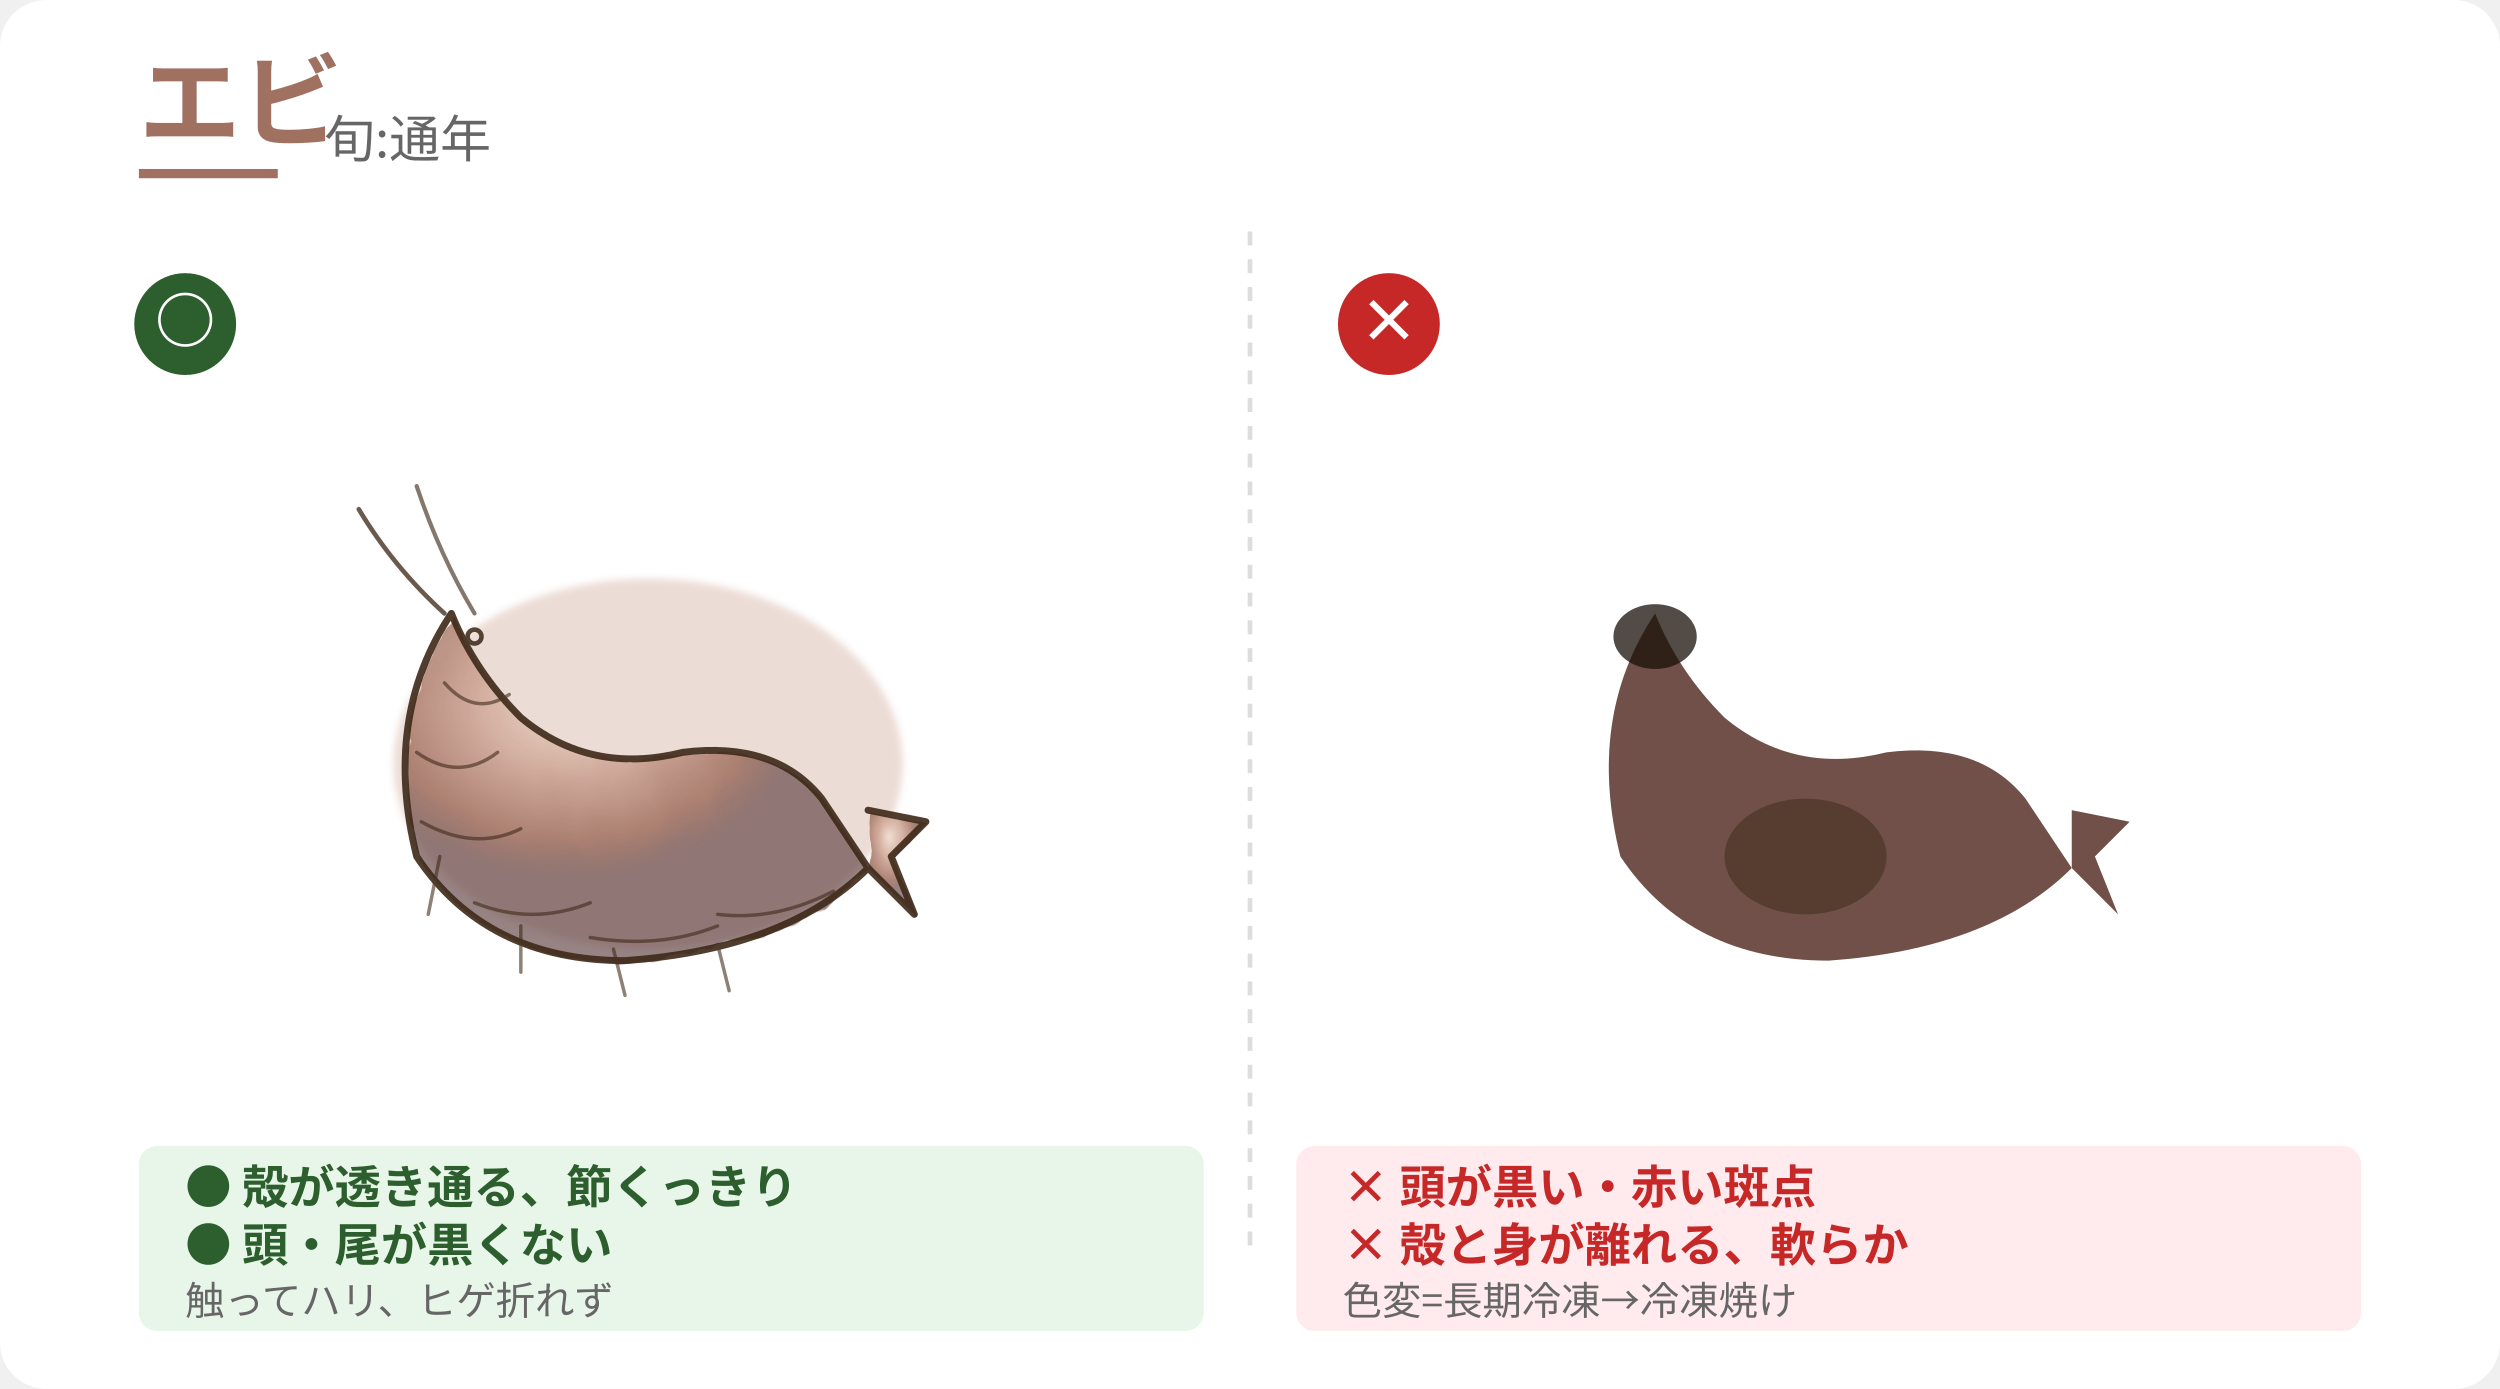
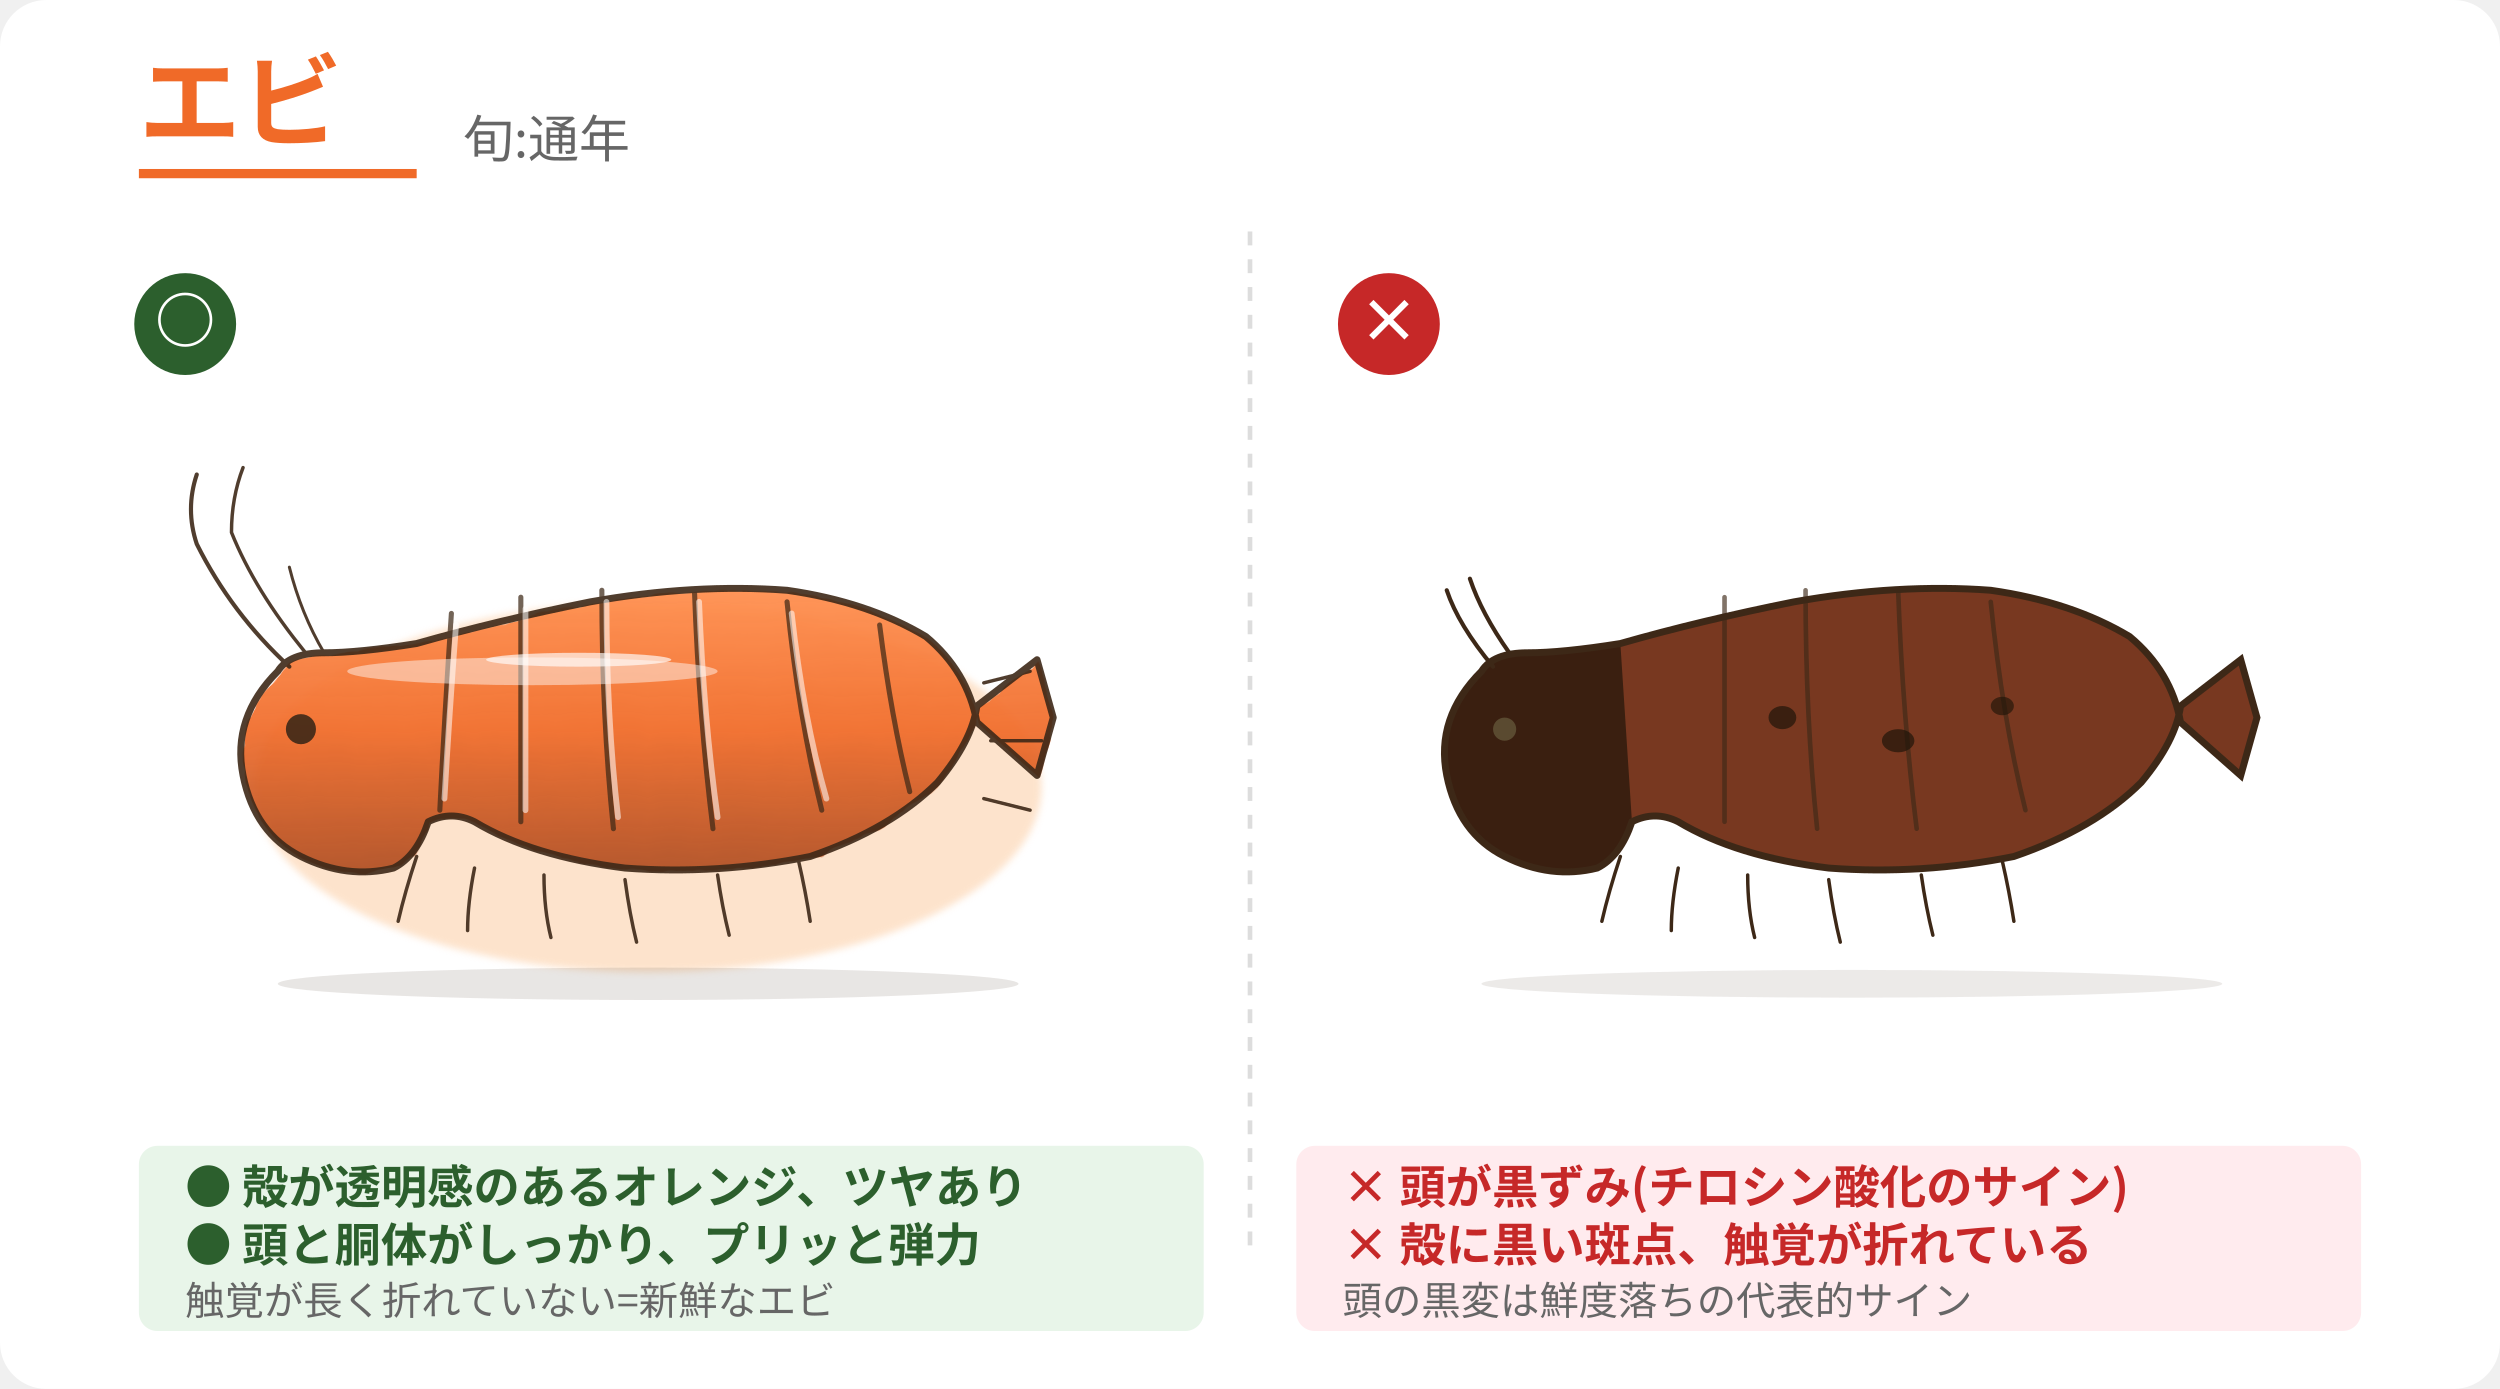
<svg xmlns="http://www.w3.org/2000/svg" viewBox="0 0 1080 600" font-family="Noto Sans CJK JP, sans-serif">
  <rect width="1080" height="600" fill="#FFFFFF" rx="20" />
-   <text x="60" y="60" font-size="44" font-weight="900" fill="#A07060">エビ</text>
-   <line x1="60" y1="75" x2="120" y2="75" stroke="#A07060" stroke-width="4" />
-   <text x="140" y="68" font-size="22" fill="#666">旬:通年</text>
+   <text x="60" y="60" font-size="44" font-weight="900" fill="#F06A28">エビ</text>
+   <line x1="60" y1="75" x2="180" y2="75" stroke="#F06A28" stroke-width="4" />
+   <text x="200" y="68" font-size="22" fill="#666">旬:通年</text>
  <line x1="540" y1="100" x2="540" y2="540" stroke="#DDD" stroke-width="2" stroke-dasharray="6,6" />
  <g transform="translate(280, 320)">
    <circle cx="-200" cy="-180" r="22" fill="#2C5F2D" />
    <text x="-200" y="-172" font-size="26" font-weight="900" fill="white" text-anchor="middle">○</text>
    <defs>
-       <radialGradient id="wcBodyEbi" cx="35%" cy="25%">
-         <stop offset="0%" stop-color="#F0DCD0" stop-opacity="0.95" />
-         <stop offset="40%" stop-color="#D0A898" stop-opacity="0.9" />
-         <stop offset="80%" stop-color="#A07060" stop-opacity="0.85" />
-         <stop offset="100%" stop-color="#604040" stop-opacity="0.65" />
-       </radialGradient>
-       <radialGradient id="wcLeafEbi" cx="50%" cy="20%">
-         <stop offset="0%" stop-color="#9BCB7A" stop-opacity="0.9" />
-         <stop offset="60%" stop-color="#5D8F3D" stop-opacity="0.7" />
-         <stop offset="100%" stop-color="#2C5F2D" stop-opacity="0.5" />
-       </radialGradient>
+       <linearGradient id="wcBodyEbi" x1="0" y1="0" x2="0" y2="1">
+         <stop offset="0%" stop-color="#FF9050" stop-opacity="0.95" />
+         <stop offset="50%" stop-color="#F06A28" stop-opacity="0.92" />
+         <stop offset="100%" stop-color="#A84012" stop-opacity="0.85" />
+       </linearGradient>
      <filter id="wcRoughEbi" x="-10%" y="-10%" width="120%" height="120%">
-         <feTurbulence baseFrequency="0.04" numOctaves="3" seed="197" />
-         <feDisplacementMap in="SourceGraphic" scale="4" />
+         <feTurbulence baseFrequency="0.04" numOctaves="3" seed="33" />
+         <feDisplacementMap in="SourceGraphic" scale="3" />
      </filter>
      <filter id="wcBlurEbi">
        <feGaussianBlur stdDeviation="1.5" />
      </filter>
    </defs>
    <g filter="url(#wcBlurEbi)" opacity="0.4">
-       <ellipse cx="0" cy="10" rx="110" ry="80" fill="#D0A898" />
+       <ellipse cx="0" cy="20" rx="170" ry="80" fill="#FBBA80" />
    </g>
    <g filter="url(#wcRoughEbi)">
-       <path d="M -85 -55 Q -115 -10 -100 50 Q -70 95 -10 95 Q 60 90 95 55 L 75 25 Q 55 0 15 5 Q -25 15 -55 -10 Q -75 -30 -85 -55 Z" fill="url(#wcBodyEbi)" />
-       <path d="M 95 55 L 115 75 L 105 50 L 120 35 L 95 30 Z" fill="url(#wcBodyEbi)" />
+       <path d="M -160 -30                Q -180 -10 -175 15                Q -170 40 -150 50                Q -130 60 -110 55                Q -100 50 -95 35                Q -85 30 -75 35                Q -50 50 -10 55                Q 30 58 70 50                Q 105 38 125 18                Q 140 0 142 -15                L 168 -35                L 175 -10                L 168 15                L 142 -8                Q 138 -30 120 -45                Q 95 -60 60 -65                Q 20 -68 -25 -60                Q -65 -52 -100 -42                Q -125 -38 -140 -38                Q -155 -38 -160 -30 Z" fill="url(#wcBodyEbi)" />
    </g>
    <g stroke="#3D2817" stroke-width="3" fill="none" stroke-linecap="round" stroke-linejoin="round" opacity="0.9">
-       <path d="M -85 -55 Q -115 -10 -100 50 Q -70 95 -10 95 Q 60 90 95 55 L 75 25 Q 55 0 15 5 Q -25 15 -55 -10 Q -75 -30 -85 -55 Z" />
-       <path d="M 95 55 L 115 75 L 105 50 L 120 35 L 95 30" />
-       <path d="M -88 -25 Q -75 -10 -60 -20" opacity="0.65" stroke-width="1.5" />
-       <path d="M -100 5 Q -82 18 -65 5" opacity="0.65" stroke-width="1.5" />
-       <path d="M -98 35 Q -75 48 -55 38" opacity="0.65" stroke-width="1.5" />
-       <path d="M -75 70 Q -50 80 -25 70" opacity="0.65" stroke-width="1.5" />
-       <path d="M -25 85 Q 5 90 30 80" opacity="0.65" stroke-width="1.5" />
-       <path d="M 30 75 Q 55 78 80 65" opacity="0.65" stroke-width="1.5" />
-       <path d="M -88 -55 Q -110 -75 -125 -100" opacity="0.85" stroke-width="2" />
-       <path d="M -75 -55 Q -90 -80 -100 -110" opacity="0.7" stroke-width="1.8" />
-       <path d="M -75 -45 m -3 0 a 3 3 0 1 0 6 0 a 3 3 0 1 0 -6 0 Z" opacity="0.95" stroke-width="2" />
-       <path d="M -90 50 L -95 75" opacity="0.65" stroke-width="1.5" />
-       <path d="M -55 80 L -55 100" opacity="0.65" stroke-width="1.5" />
-       <path d="M -15 90 L -10 110" opacity="0.65" stroke-width="1.5" />
-       <path d="M 30 88 L 35 108" opacity="0.65" stroke-width="1.5" />
+       <path d="M -160 -30                Q -180 -10 -175 15                Q -170 40 -150 50                Q -130 60 -110 55                Q -100 50 -95 35                Q -85 30 -75 35                Q -50 50 -10 55                Q 30 58 70 50                Q 105 38 125 18                Q 140 0 142 -15                L 168 -35                L 175 -10                L 168 15                L 142 -8                Q 138 -30 120 -45                Q 95 -60 60 -65                Q 20 -68 -25 -60                Q -65 -52 -100 -42                Q -125 -38 -140 -38                Q -155 -38 -160 -30 Z" />
+       <path d="M -155 -32 Q -180 -55 -195 -85 Q -200 -100 -195 -115" stroke-width="1.8" />
+       <path d="M -148 -38 Q -170 -65 -180 -90 Q -180 -105 -175 -118" stroke-width="1.5" />
+       <path d="M -140 -38 Q -150 -55 -155 -75" stroke-width="1.3" />
+       <circle cx="-150" cy="-5" r="5" fill="#3D2817" />
+       <circle cx="-148" cy="-7" r="1.5" fill="#FFFFFF" />
+       <path d="M -85 -55 Q -88 -10 -90 30" stroke-width="2.2" opacity="0.8" />
+       <path d="M -55 -62 Q -55 -10 -55 35" stroke-width="2.2" opacity="0.8" />
+       <path d="M -20 -65 Q -20 -10 -15 38" stroke-width="2.2" opacity="0.8" />
+       <path d="M 20 -65 Q 22 -10 28 38" stroke-width="2.2" opacity="0.8" />
+       <path d="M 60 -60 Q 65 -10 75 30" stroke-width="2.2" opacity="0.8" />
+       <path d="M 100 -50 Q 105 -10 113 22" stroke-width="2.2" opacity="0.8" />
+       <path d="M 145 -25 L 165 -30" stroke-width="1.5" />
+       <path d="M 148 0 L 170 0" stroke-width="1.5" />
+       <path d="M 145 25 L 165 30" stroke-width="1.5" />
+       <path d="M -100 50 Q -105 65 -108 78" stroke-width="1.5" />
+       <path d="M -75 55 Q -78 70 -78 82" stroke-width="1.5" />
+       <path d="M -45 58 Q -45 73 -42 85" stroke-width="1.5" />
+       <path d="M -10 60 Q -8 75 -5 87" stroke-width="1.5" />
+       <path d="M 30 58 Q 32 72 35 84" stroke-width="1.5" />
+       <path d="M 65 52 Q 68 65 70 78" stroke-width="1.5" />
    </g>
+     <g stroke="#FFFFFF" stroke-width="2.5" fill="none" stroke-linecap="round" opacity="0.55">
+       <path d="M -83 -50 Q -86 -10 -88 25" />
+       <path d="M -53 -57 Q -53 -10 -53 30" />
+       <path d="M -18 -60 Q -18 -10 -13 33" />
+       <path d="M 22 -60 Q 24 -10 30 33" />
+       <path d="M 62 -55 Q 67 -10 77 25" />
+     </g>
+     <ellipse cx="-50" cy="-30" rx="80" ry="6" fill="#FFFFFF" opacity="0.45" />
+     <ellipse cx="-30" cy="-35" rx="40" ry="3" fill="#FFFFFF" opacity="0.65" />
+     <ellipse cx="0" cy="105" rx="160" ry="7" fill="#3D2817" opacity="0.12" />
  </g>
  <g transform="translate(800, 320)">
    <circle cx="-200" cy="-180" r="22" fill="#C62828" />
    <text x="-200" y="-172" font-size="26" font-weight="900" fill="white" text-anchor="middle">×</text>
-     <path d="M -85 -55 Q -115 -10 -100 50 Q -70 95 -10 95 Q 60 90 95 55 L 75 25 Q 55 0 15 5 Q -25 15 -55 -10 Q -75 -30 -85 -55 Z" fill="#705048" />
-     <path d="M 95 55 L 115 75 L 105 50 L 120 35 L 95 30 Z" fill="#705048" />
-     <ellipse cx="-85" cy="-45" rx="18" ry="14" fill="#1A1008" opacity="0.75" />
-     <ellipse cx="-20" cy="50" rx="35" ry="25" fill="#3D2817" opacity="0.5" />
+     <path d="M -160 -30              Q -180 -10 -175 15              Q -170 40 -150 50              Q -130 60 -110 55              Q -100 50 -95 35              Q -85 30 -75 35              Q -50 50 -10 55              Q 30 58 70 50              Q 105 38 125 18              Q 140 0 142 -15              L 168 -35              L 175 -10              L 168 15              L 142 -8              Q 138 -30 120 -45              Q 95 -60 60 -65              Q 20 -68 -25 -60              Q -65 -52 -100 -42              Q -125 -38 -140 -38              Q -155 -38 -160 -30 Z" fill="#783820" />
+     <g fill="#1F1408" opacity="0.7">
+       <path d="M -160 -30                Q -180 -10 -175 15                Q -170 40 -150 50                Q -130 60 -110 55                Q -100 50 -95 35                L -100 -42                Q -125 -38 -140 -38                Q -155 -38 -160 -30 Z" />
+     </g>
+     <g stroke="#3D2817" stroke-width="1.8" fill="none" stroke-linecap="round">
+       <path d="M -155 -32 Q -170 -50 -175 -65" />
+       <path d="M -148 -38 Q -160 -55 -165 -70" />
+     </g>
+     <circle cx="-150" cy="-5" r="5" fill="#5A4A30" />
+     <g stroke="#3D2817" stroke-width="2" fill="none" stroke-linecap="round" opacity="0.65">
+       <path d="M -55 -62 Q -55 -10 -55 35" />
+       <path d="M -20 -65 Q -20 -10 -15 38" />
+       <path d="M 20 -65 Q 22 -10 28 38" />
+       <path d="M 60 -60 Q 65 -10 75 30" />
+     </g>
+     <ellipse cx="-30" cy="-10" rx="6" ry="5" fill="#1F1408" opacity="0.7" />
+     <ellipse cx="20" cy="0" rx="7" ry="5" fill="#1F1408" opacity="0.7" />
+     <ellipse cx="65" cy="-15" rx="5" ry="4" fill="#1F1408" opacity="0.65" />
+     <path d="M -160 -30 Q -180 -10 -175 15 Q -170 40 -150 50 Q -130 60 -110 55 Q -100 50 -95 35 Q -85 30 -75 35 Q -50 50 -10 55 Q 30 58 70 50 Q 105 38 125 18 Q 140 0 142 -15 L 168 -35 L 175 -10 L 168 15 L 142 -8 Q 138 -30 120 -45 Q 95 -60 60 -65 Q 20 -68 -25 -60 Q -65 -52 -100 -42 Q -125 -38 -140 -38 Q -155 -38 -160 -30 Z" stroke="#3D2817" stroke-width="3" fill="none" />
+     <g stroke="#3D2817" stroke-width="1.5" fill="none" stroke-linecap="round">
+       <path d="M -100 50 Q -105 65 -108 78" />
+       <path d="M -75 55 Q -78 70 -78 82" />
+       <path d="M -45 58 Q -45 73 -42 85" />
+       <path d="M -10 60 Q -8 75 -5 87" />
+       <path d="M 30 58 Q 32 72 35 84" />
+       <path d="M 65 52 Q 68 65 70 78" />
+     </g>
+     <ellipse cx="0" cy="105" rx="160" ry="6" fill="#3D2817" opacity="0.1" />
  </g>
  <g font-size="20" fill="#333">
    <rect x="60" y="495" width="460" height="80" rx="8" fill="#E8F5E9" />
-     <text x="80" y="520" font-weight="bold" fill="#2C5F2D">● 殻が透き通る、節くっきり</text>
-     <text x="80" y="545" font-weight="bold" fill="#2C5F2D">● 頭・尾が黒くない</text>
-     <text x="80" y="568" fill="#666" font-size="17">触ってハリ、ヒゲ折れず</text>
+     <text x="80" y="520" font-weight="bold" fill="#2C5F2D">● 殻が透明感のあるオレンジ、ツヤあり</text>
+     <text x="80" y="545" font-weight="bold" fill="#2C5F2D">● 頭と胴体がしっかり、プリッと弾力</text>
+     <text x="80" y="568" fill="#666" font-size="17">触覚が長く折れていない=新鮮なエビ</text>
    <rect x="560" y="495" width="460" height="80" rx="8" fill="#FFEBEE" />
-     <text x="580" y="520" font-weight="bold" fill="#C62828">× 頭が黒い・赤い斑点</text>
-     <text x="580" y="545" font-weight="bold" fill="#C62828">× 殻と身が離れる、軟らか</text>
-     <text x="580" y="568" fill="#666" font-size="17">色変=長期冷凍→冷凍焼け</text>
+     <text x="580" y="520" font-weight="bold" fill="#C62828">× 頭が黒ずみ(チロシン酸化のサイン)</text>
+     <text x="580" y="545" font-weight="bold" fill="#C62828">× 殻に黒い斑点、触覚が折れている</text>
+     <text x="580" y="568" fill="#666" font-size="17">頭の黒変は鮮度落ちの代表的サイン</text>
  </g>
</svg>
